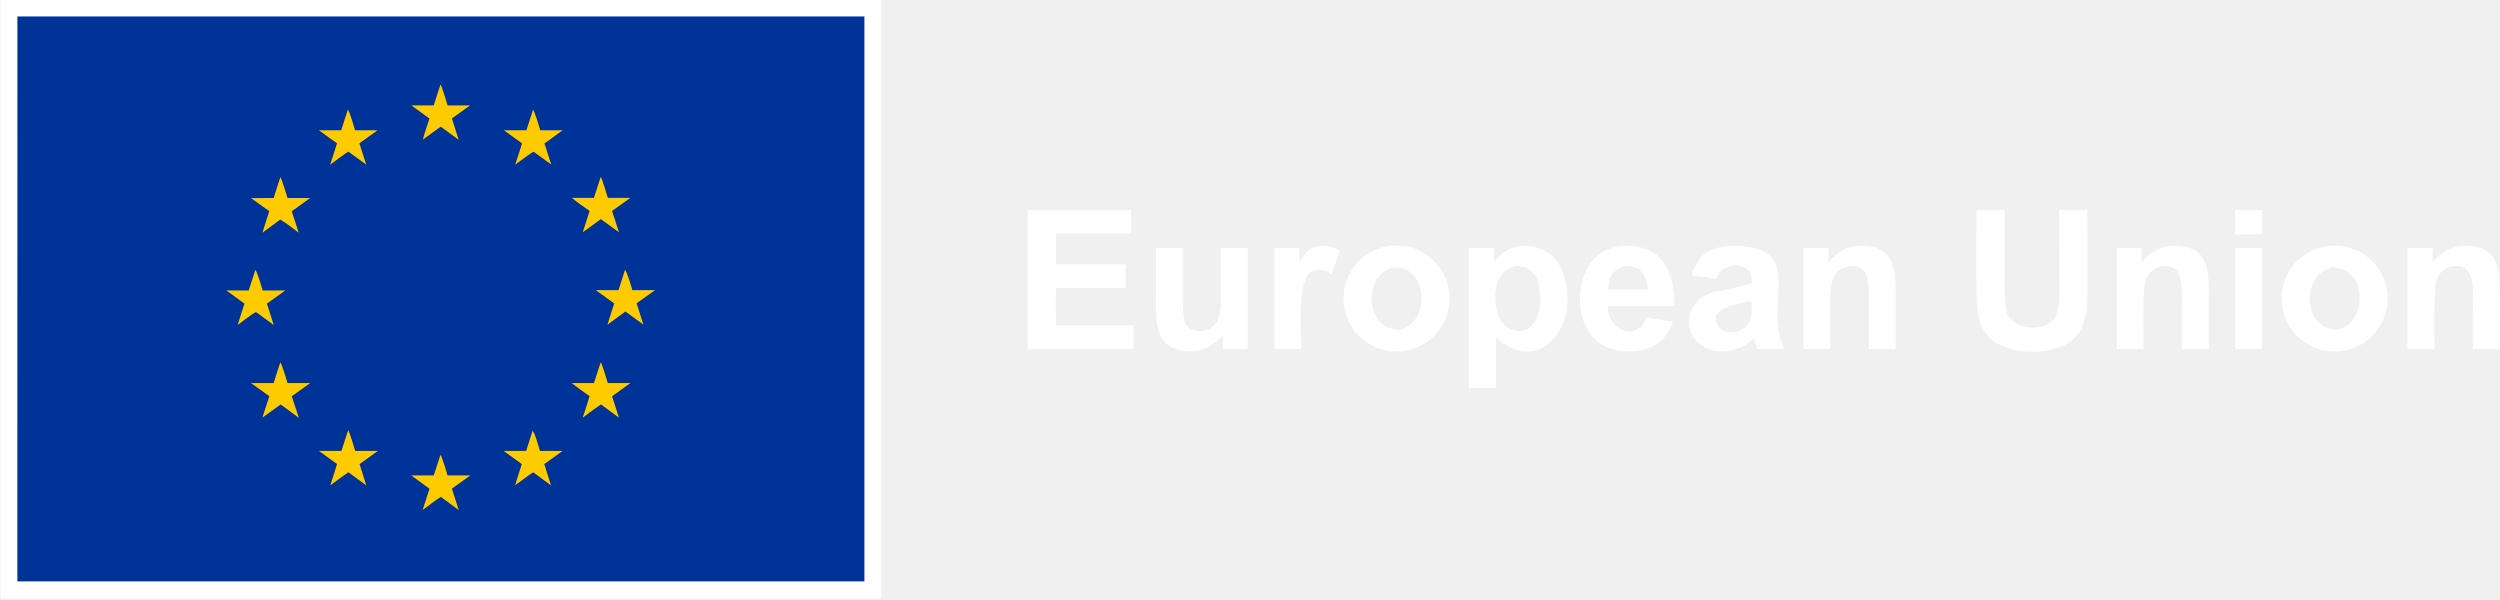
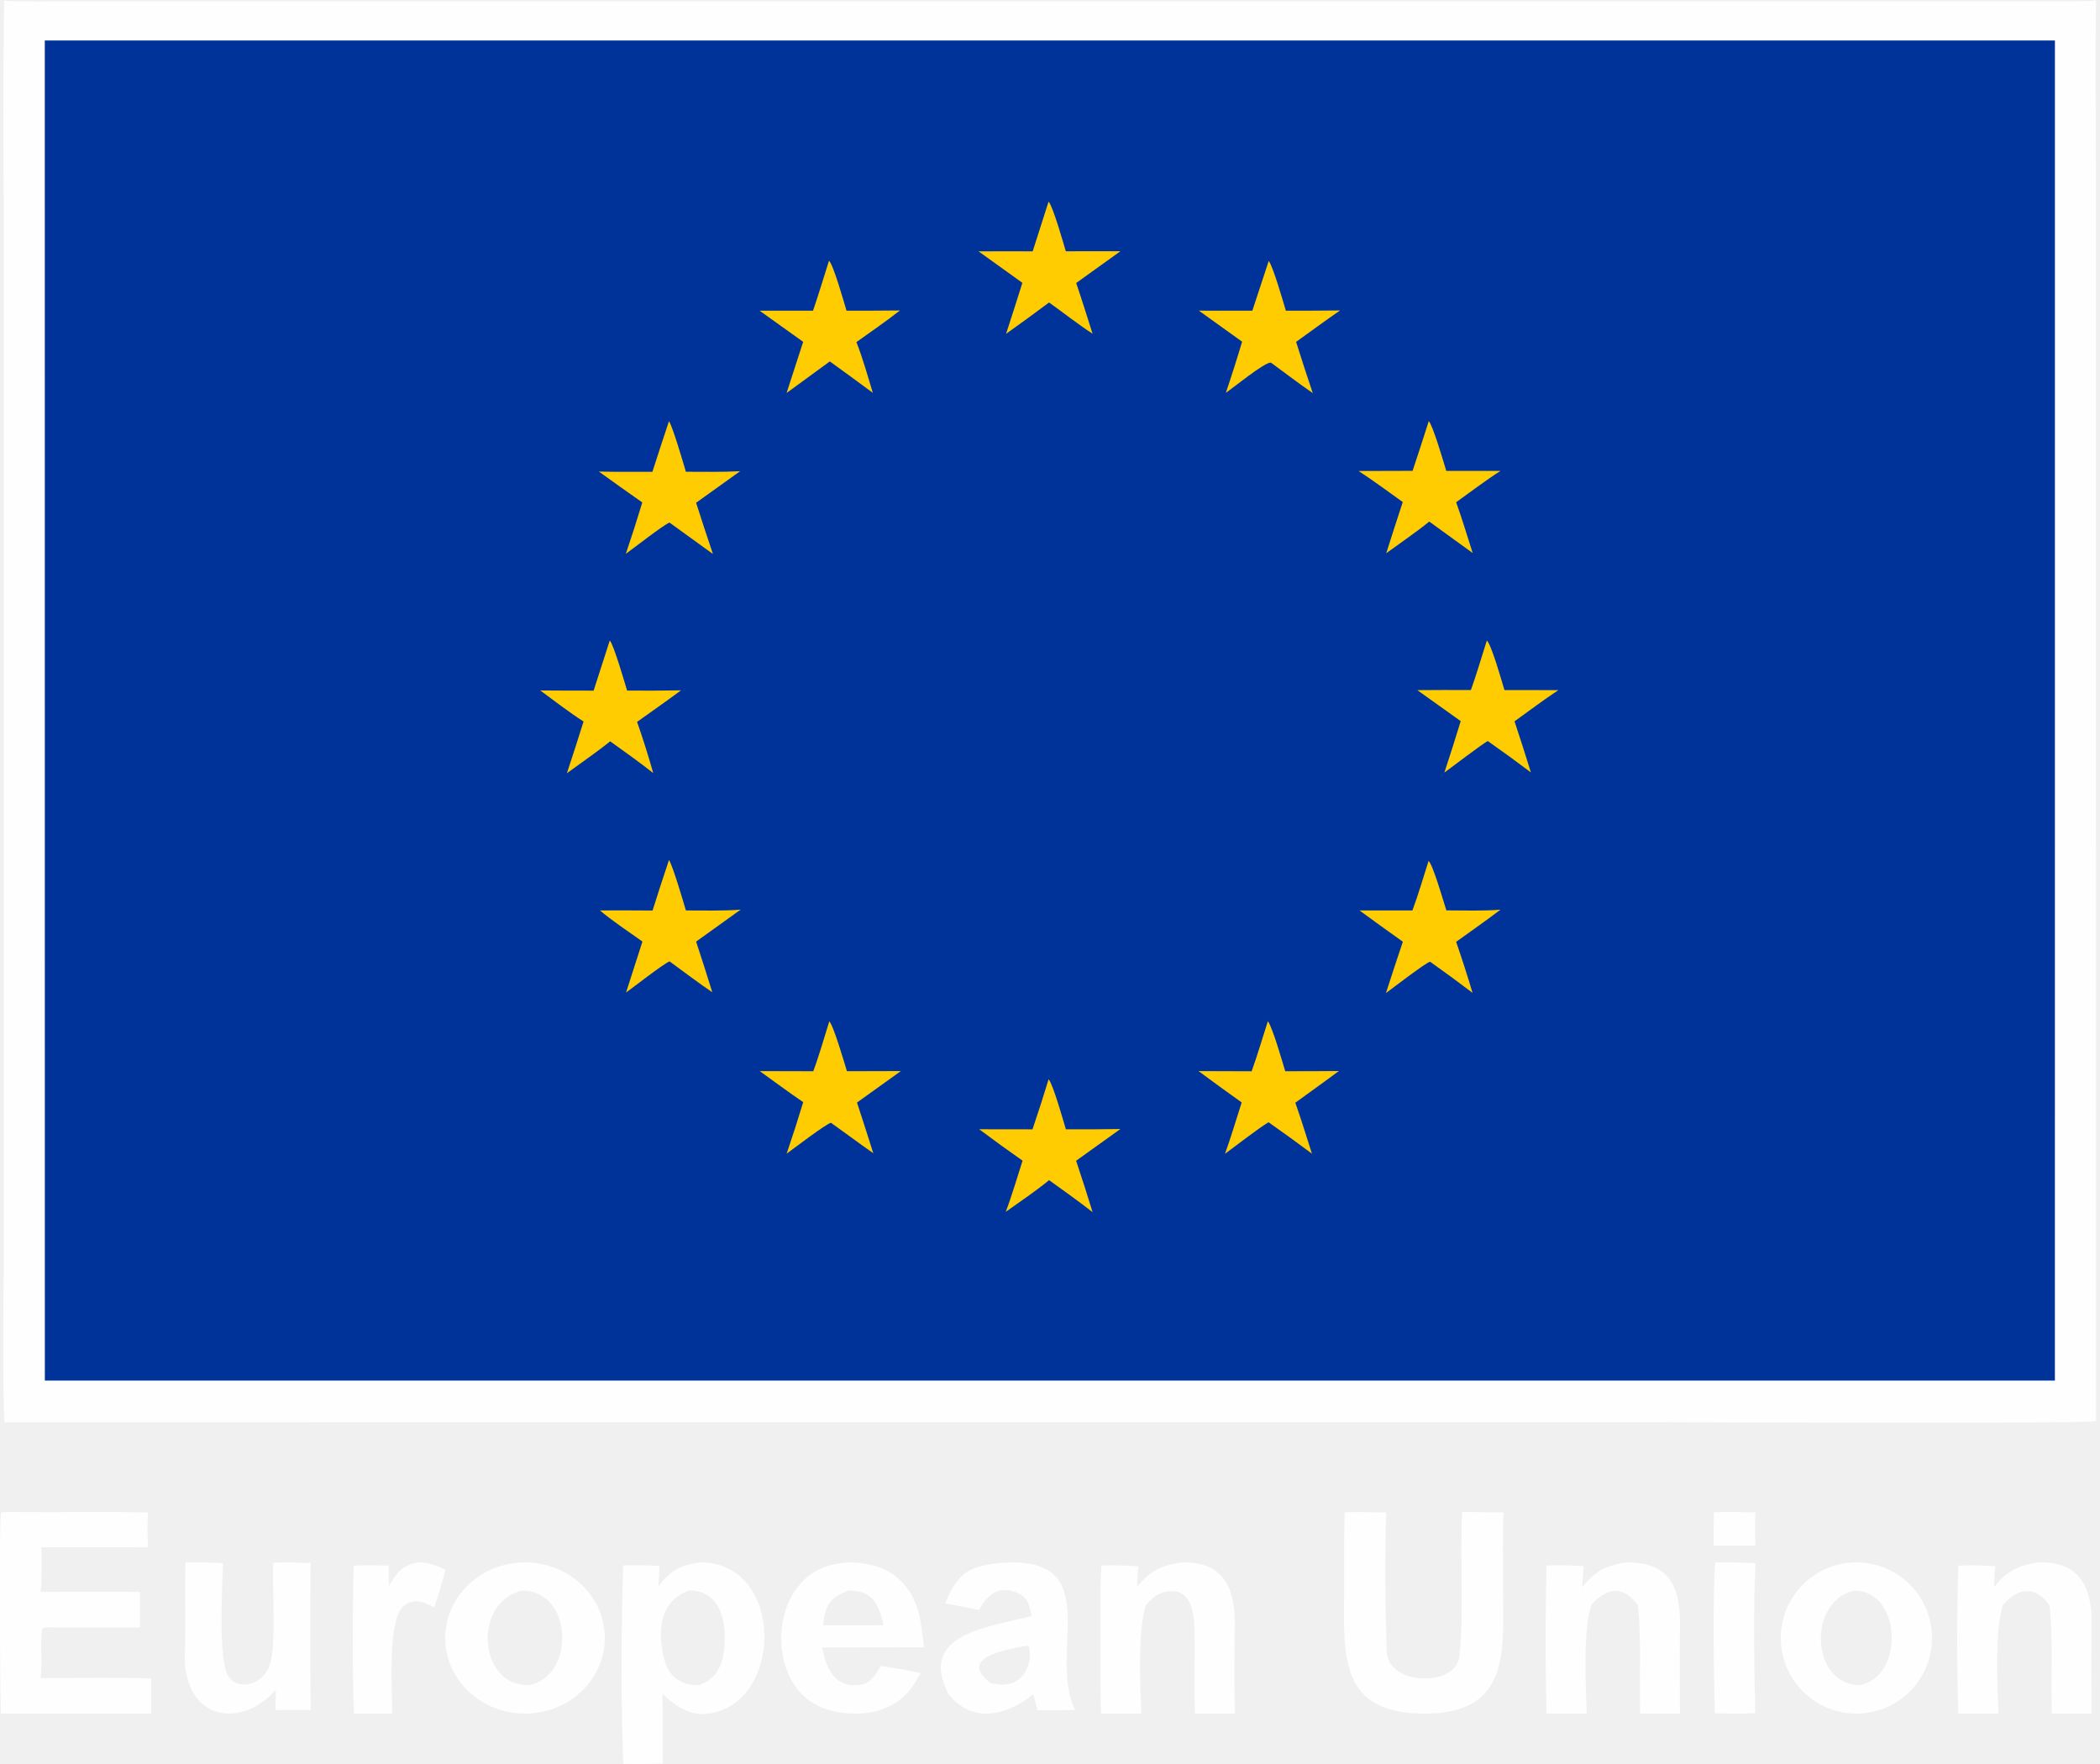
- <svg xmlns="http://www.w3.org/2000/svg" width="3464" height="830" viewBox="0 0 3464 830" fill="none">
-   <g clip-path="url(#clip0_189_7)">
-     <path d="M0.792 0H1221.03V829.194H0.792V0Z" fill="white" />
-     <path d="M24.114 22.769H1197.73V805.591H24.038L24.114 22.769Z" fill="#003398" />
-     <path d="M388.391 502.167C390.394 503.885 397.159 526.756 398.441 530.788H429.757L404.266 549.073C407.465 559.094 410.762 569.084 414.158 579.041L388.885 560.397C380.401 566.399 371.967 572.47 363.582 578.61L373.183 548.962L347.786 530.788H379.155C381.922 521.49 385.382 511.462 388.391 502.167Z" fill="#FECB00" />
-     <path d="M388.564 245.397C390.373 247.952 396.975 269.819 398.416 274.379L429.698 274.384L404.224 292.78C407.539 302.118 410.737 312.831 413.794 322.351C406.632 317.074 395.687 308.432 388.373 304.211L363.61 322.409L373.088 292.596L347.741 274.415L379.199 274.379C382.172 264.671 385.294 255.009 388.564 245.397Z" fill="#FECB00" />
-     <path d="M832.367 245.151C834.283 247.501 840.928 269.974 842.239 274.196L873.376 274.209L847.999 292.311C851.314 301.898 854.456 312.086 857.6 321.774L832.54 303.636L807.447 321.883L816.985 292.282C809.581 287.014 799.089 279.982 792.425 274.196L822.91 274.194C825.992 264.49 829.145 254.809 832.367 245.151Z" fill="#FECB00" />
-     <path d="M832.353 502.142C834.346 504.232 840.88 526.645 842.164 530.789H873.449L848.119 549.092L857.6 578.731L832.84 560.434C827.672 563.418 812.903 574.714 807.399 578.715C810.734 568.87 813.91 558.973 816.925 549.027C808.51 543.125 800.221 537.044 792.065 530.789H822.995C825.971 521.194 829.09 511.644 832.353 502.142Z" fill="#FECB00" />
-     <path d="M482.32 596.136C484.453 598.531 490.826 620.477 492.179 624.839H523.5L498.25 642.999L507.458 672.521L482.837 654.439C476.957 657.975 463.818 668.067 457.703 672.485L467.049 642.994C458.643 637.017 450.29 630.967 441.99 624.844L473.105 624.839C476.061 615.235 479.133 605.667 482.32 596.136Z" fill="#FECB00" />
-     <path d="M610.33 630.159C612.316 632.386 618.838 654.522 620.161 658.749H651.662L626.15 677.105L635.65 706.79L610.848 688.488C606.38 691.005 590.568 703.006 585.635 706.584L595.107 677.182L569.793 658.752L601.009 658.749L610.33 630.159Z" fill="#FECB00" />
-     <path d="M737.965 596.886C741.001 599.01 746.671 620.029 748.144 624.839L779.453 624.843L754.183 643.046C756.978 652.641 760.533 663.061 763.59 672.655L738.827 654.461C734.047 657.19 719.091 668.585 713.897 672.359C716.161 663.685 720.263 651.854 723.029 643.06L697.896 624.844L729.019 624.839L737.965 596.886Z" fill="#FECB00" />
-     <path d="M353.745 374.08C356.42 376.21 362.479 397.821 363.919 402.454L395.228 402.464L369.803 420.704L379.303 450.343L355.524 432.924L353.98 432.652C348.572 435.61 334.89 446.163 329.213 450.357L338.741 420.693L313.588 402.465L344.628 402.459L353.745 374.08Z" fill="#FECB00" />
-     <path d="M738.532 152.163C741.001 154.131 747.186 176.031 748.561 180.452L779.68 180.461L754.445 198.784L763.786 227.977L739.477 210.257C736.388 211.249 717.808 225.28 713.897 228.192L723.389 198.721L698.249 180.461L729.388 180.452C732.389 171.007 735.437 161.577 738.532 152.163Z" fill="#FECB00" />
-     <path d="M865.997 373.967C868.695 375.818 874.815 397.524 876.226 401.999H907.611L882.08 420.281L891.525 449.806L866.546 431.64L841.726 449.878C844.332 440.608 848.107 429.744 851.09 420.453L825.553 402.014L856.995 401.998L865.997 373.967Z" fill="#FECB00" />
-     <path d="M481.973 151.929C484.712 154.978 490.388 175.307 491.958 180.454H523.249L497.977 198.601L507.4 228.053L482.807 210.187C479.727 211.381 461.149 225.461 457.462 228.191L466.972 198.639L441.757 180.454H472.765L481.973 151.929Z" fill="#FECB00" />
-     <path d="M610.342 117.167C612.283 119.616 618.869 141.783 620.206 146.051L651.324 146.061L626.138 164.166L635.54 193.69L610.637 175.514L585.941 193.45C587.421 186.741 592.769 171.36 595.044 164.211L569.99 146.061L601.009 146.051C603.984 136.379 607.095 126.751 610.342 117.167Z" fill="#FECB00" />
-     <path d="M2108.3 340.565C2151.76 339.643 2169.71 370.064 2171.81 409.835C2174.93 469.015 2122.47 515.278 2072.72 466.986V509.634V537.235H2035.33V343.532H2070.08V363.187C2080.84 349.058 2091.1 343.338 2108.3 340.565ZM2106.41 458.792C2134.95 453.334 2136.66 420.767 2132.79 397.349C2129.89 379.805 2118.23 368.173 2099.9 368.544C2071.36 375.077 2068.93 406.182 2073.93 430.234C2077.48 447.281 2088.58 458.293 2106.41 458.792Z" fill="white" />
-     <path d="M1424 291H1567.31V323.761H1463.15V366.338H1559.81V399.174H1469.61C1466.97 399.053 1465.9 398.843 1463.42 399.963C1462.23 410.668 1463.1 438.972 1463.15 450.956H1570.73V483.668H1424V291Z" fill="white" />
-     <path d="M1928.81 340.432C1969.21 336.981 2004.75 366.922 2008.22 407.316C2011.69 447.709 1981.76 483.27 1941.37 486.754C1900.95 490.24 1865.37 460.293 1861.9 419.875C1858.43 379.458 1888.39 343.884 1928.81 340.432ZM1938.25 456.711C1983.25 449.042 1979.04 368.66 1932.1 370.535C1887.52 378.489 1890.8 457.586 1938.25 456.711Z" fill="white" />
-     <path d="M3228.66 340.426C3269.17 337.021 3304.74 367.178 3308.01 407.7C3311.27 448.222 3280.99 483.684 3240.46 486.807C3200.12 489.916 3164.87 459.816 3161.62 419.493C3158.38 379.17 3188.35 343.815 3228.66 340.426ZM3238.61 456.688C3282.08 448.121 3280.08 369.697 3231.25 370.542C3186.64 380.126 3191.52 458.411 3238.61 456.688Z" fill="white" />
-     <path d="M2738.37 291H2777.73L2777.69 374.631C2777.69 392.831 2776.8 409.825 2779.53 428.302C2783.62 456.08 2826.73 460.714 2843.74 444.913C2856.55 433.014 2853.21 393.984 2853.21 376.289L2853.15 291H2892.25V323.634C2892.24 342.207 2892.69 361.569 2892.33 380.037C2891.79 408.207 2896.17 446.177 2874.89 467.92C2849.27 494.1 2782.5 493.495 2756.92 467.907C2749.91 460.894 2744.92 452.129 2742.46 442.527C2737.57 424.084 2738.36 389.243 2738.35 369.646L2738.37 291Z" fill="white" />
-     <path d="M2397.54 340.565C2506.51 338.951 2442 418.209 2471.85 483.668H2434.87L2430.21 468.771L2429.63 469.308C2406.46 490.276 2370.73 495.167 2348.46 470.292C2326.51 437.761 2350.58 406.25 2385.08 402.524C2395.73 401.373 2417.32 395.715 2427.17 392.164C2427.17 388.789 2427.36 383.057 2426.11 380.01C2420.85 367.196 2403.37 365.584 2392.07 370.278C2383.55 373.815 2381.25 378.666 2378.1 386.607C2366.99 384.54 2355.23 383.064 2344 381.476C2353.62 351.658 2367.46 343.446 2397.54 340.565ZM2386.29 457.582C2400.79 464.223 2417.42 459.168 2424.76 444.354C2427.55 438.708 2427.79 424.512 2426.92 418.157L2425.65 416.979L2424.44 417.226C2410.22 420.841 2387.34 423.144 2378.67 435.682C2373.93 442.531 2380.66 453.216 2386.29 457.582Z" fill="white" />
-     <path d="M2247.96 340.565C2249.39 340.526 2250.83 340.505 2252.27 340.504C2305.03 340.481 2320.06 377.45 2320.09 424.087H2227.2C2227.57 426.977 2227.99 429.737 2228.5 432.706C2232.34 455.293 2261.5 470.241 2277.04 448.79C2278.76 446.418 2280.09 442.765 2281.19 439.913L2305.86 443.79L2318.4 445.866C2315.67 452.435 2313.1 457.447 2309.06 463.348C2290 491.751 2240.57 493.429 2214.79 474.432C2183.93 451.686 2181.84 393.834 2204.05 364.442C2215.48 349.308 2229.65 342.981 2247.96 340.565ZM2228.11 401.165H2258.36H2283.43C2281.41 382.229 2274.59 367.669 2252.8 368.533C2234.49 372.533 2229.42 383.512 2228.11 401.165Z" fill="white" />
-     <path d="M2574.06 340.565C2575.09 340.54 2576.12 340.523 2577.15 340.514C2631.18 340.041 2626.5 381.7 2626.53 420.731L2626.5 483.668H2589.19L2589.26 426.871C2589.27 414.081 2591.12 385.4 2582.77 375.619C2579.1 371.307 2573.79 368.734 2568.13 368.526C2557.63 368.038 2551.26 371.706 2544.02 378.447C2534.04 393.294 2536.21 415.09 2536.02 432.487C2535.85 449.472 2536.09 466.672 2536.14 483.668H2498.88V343.532H2533.52V363.302C2546.07 348.98 2555.44 343.327 2574.06 340.565Z" fill="white" />
-     <path d="M3008 340.565L3009.33 340.532C3064.65 339.396 3060.43 379.692 3060.45 420.318L3060.42 483.668H3023.1L3023.19 427.153C3023.2 413.983 3025.08 385.258 3016.47 375.364C3012.84 371.245 3007.7 368.775 3002.22 368.52C2991.51 368.069 2985.33 371.606 2977.91 378.475C2974.43 383.504 2971.91 389.386 2971.39 395.471C2968.96 424.056 2969.98 455.012 2970.06 483.668H2932.84V343.532H2967.44V363.326C2979.98 349.006 2989.37 343.312 3008 340.565Z" fill="white" />
-     <path d="M3411.11 340.565C3412.23 340.535 3413.36 340.515 3414.49 340.505C3468.13 340.078 3463.57 381.808 3463.6 420.731L3463.57 483.668H3426.3L3426.37 427.606C3426.38 409.38 3431.4 369.484 3405.12 368.524C3394.83 368.148 3388.35 371.66 3381.14 378.389C3377.68 383.476 3375.15 388.857 3374.6 394.99C3372.05 423.67 3373.12 454.913 3373.21 483.668H3335.92V343.532H3370.59V363.293C3383.12 348.974 3392.53 343.347 3411.11 340.565Z" fill="white" />
-     <path d="M1601.75 343.532H1638.93L1638.85 399.985C1638.85 414.177 1638.43 427.229 1640.63 441.73C1643.03 461.4 1670.33 463.21 1681.93 451.059C1692.01 440.501 1691.87 424.403 1691.93 410.686C1692.02 388.309 1691.92 365.897 1691.86 343.532H1728.85V390.634V483.668H1694.44V463.596C1692.62 465.857 1690.69 468.023 1688.64 470.086C1677.68 481.248 1663.22 486.84 1647.81 486.667C1596.86 486.094 1601.59 440.581 1601.63 405.748L1601.75 343.532Z" fill="white" />
-     <path d="M1827.77 340.565C1840.35 340.169 1845.75 341.957 1856.65 347.192L1845.18 379.318C1839.6 376.436 1833.98 373.617 1827.53 373.583C1822.05 373.555 1817.16 375.435 1813.33 379.39C1798.43 394.804 1802.94 460.385 1803.01 483.668H1782.36H1765.84V343.532H1800.35V362.773C1808.57 350.461 1812.87 343.983 1827.77 340.565Z" fill="white" />
-     <path d="M3096.9 343.532H3134.16L3134.09 483.667L3096.9 483.668V343.532Z" fill="white" />
-     <path d="M3096.9 291H3134.16V324.749H3096.9V291Z" fill="white" />
+ <svg xmlns="http://www.w3.org/2000/svg" width="250" height="210" viewBox="0 0 250 210" fill="none">
+   <g clip-path="url(#clip0_188_187)">
+     <path d="M0.497 0.066C1.686 0.255 7.57 0.15 8.986 0.147L26.955 0.146L91.703 0.148L198.485 0.147L232.274 0.151L243.005 0.153C245.028 0.154 247.56 0.218 249.53 0.06C249.417 6.86 249.515 13.939 249.515 20.755L249.517 60.148L249.534 169.171C248.683 169.529 200.694 169.311 196.588 169.311L0.519 169.318C0.234 161.95 0.469 153.033 0.469 145.527L0.468 100.033L0.464 34.755C0.463 23.328 0.307 11.458 0.497 0.066Z" fill="#FEFEFE" />
+     <path d="M5.333 4.822L244.634 4.819L244.63 164.351H5.339L5.333 4.822Z" fill="#00339A" />
+     <path d="M124.834 128.485C125.355 129.054 126.606 133.495 126.891 134.441C129.053 134.452 131.217 134.441 133.379 134.407L128.109 138.185C128.79 140.215 129.445 142.255 130.072 144.305C128.41 143.005 126.607 141.734 124.893 140.493C123.414 141.714 121.305 143.155 119.73 144.268C120.422 142.469 121.129 140.048 121.734 138.176C119.994 136.955 118.274 135.709 116.572 134.435L122.917 134.444C123.588 132.468 124.228 130.481 124.834 128.485Z" fill="#FECC00" />
+     <path d="M124.831 24.002C125.385 24.649 126.57 28.883 126.881 29.911L133.388 29.906L128.117 33.691C128.793 35.668 129.427 37.732 130.068 39.726C128.584 38.785 126.407 37.092 124.891 36.009C123.198 37.273 121.491 38.518 119.769 39.742C120.43 37.723 121.078 35.699 121.712 33.67L116.494 29.923C118.641 29.909 120.789 29.908 122.937 29.92L124.831 24.002Z" fill="#FECC00" />
+     <path d="M79.641 102.382C80.136 103.175 81.335 107.33 81.655 108.387C83.676 108.389 86.197 108.452 88.167 108.291L82.869 112.096C83.534 114.099 84.176 116.109 84.797 118.127C83.151 117.016 81.328 115.63 79.708 114.451C78.853 114.824 75.531 117.443 74.529 118.161L76.481 112.089C75.023 111.052 72.716 109.503 71.424 108.385C73.511 108.375 75.598 108.379 77.685 108.396C78.319 106.385 78.971 104.381 79.641 102.382Z" fill="#FECC00" />
+     <path d="M98.725 121.593C99.227 122.067 100.525 126.551 100.826 127.523L107.25 127.506L102.023 131.256C102.682 133.264 103.329 135.276 103.965 137.292C102.284 136.116 100.608 134.858 98.923 133.664C98.355 133.781 94.473 136.744 93.648 137.344C94.342 135.31 95 133.264 95.62 131.207C93.92 130.057 92.123 128.714 90.443 127.511L96.82 127.527C97.482 125.76 98.147 123.427 98.725 121.593Z" fill="#FECC00" />
+     <path d="M150.935 121.575C151.498 122.312 152.671 126.432 153.002 127.525C155.132 127.528 157.262 127.521 159.392 127.502C157.692 128.77 155.923 130.022 154.205 131.276C154.895 133.22 155.546 135.369 156.186 137.344C154.481 136.07 152.757 134.821 151.014 133.599C149.688 134.413 147.183 136.371 145.832 137.358C146.531 135.426 147.188 133.216 147.82 131.242C146.093 130.016 144.38 128.771 142.682 127.509L149.004 127.531C149.678 125.669 150.324 123.481 150.935 121.575Z" fill="#FECC00" />
+     <path d="M170.068 102.493C170.573 102.892 171.861 107.367 172.185 108.38C174.122 108.385 176.76 108.462 178.628 108.292C176.95 109.576 175.071 110.881 173.348 112.124C174.044 114.135 174.697 116.16 175.306 118.199C173.642 116.935 171.956 115.699 170.25 114.491C169.832 114.534 165.695 117.702 164.992 118.227C165.648 116.183 166.321 114.144 167.006 112.11C165.278 110.883 163.559 109.642 161.849 108.389L168.145 108.387C168.815 106.602 169.477 104.338 170.068 102.493Z" fill="#FECC00" />
+     <path d="M98.692 31.035C99.238 31.577 100.485 36.033 100.775 36.985C102.896 36.992 105.016 36.984 107.137 36.961C105.551 38.209 103.609 39.537 101.952 40.728C102.661 42.489 103.356 44.943 103.907 46.767C102.208 45.51 100.502 44.263 98.787 43.026L93.641 46.786L95.615 40.695L90.425 36.985L96.789 36.987C97.452 35.056 98.072 32.989 98.692 31.035Z" fill="#FECC00" />
+     <path d="M72.592 76.251C73.046 76.703 74.389 81.339 74.656 82.215C76.796 82.23 78.937 82.219 81.076 82.182C79.376 83.445 77.57 84.702 75.843 85.94C76.547 87.951 77.188 89.983 77.766 92.034C76.172 90.762 74.306 89.46 72.64 88.251C71.175 89.444 69.051 90.905 67.487 92.052C68.165 90.006 68.826 87.954 69.47 85.897C67.826 84.839 65.891 83.369 64.314 82.195C66.419 82.225 68.561 82.211 70.67 82.217L72.592 76.251Z" fill="#FECC00" />
+     <path d="M79.641 50.139C80.141 50.96 81.329 55.084 81.654 56.161C83.745 56.163 86.046 56.209 88.114 56.093L82.869 59.851C83.52 61.891 84.188 63.924 84.874 65.952L79.7 62.209C78.891 62.557 75.472 65.236 74.503 65.93C75.193 63.903 75.847 61.864 76.463 59.813C74.728 58.6 73.004 57.374 71.289 56.134C73.348 56.194 75.593 56.159 77.667 56.167C78.312 54.154 78.97 52.144 79.641 50.139Z" fill="#FECC00" />
+     <path d="M151.036 31.069C151.545 31.665 152.786 36.029 153.079 36.99C155.23 36.992 157.381 36.981 159.53 36.96C157.793 38.154 156.018 39.467 154.299 40.7C154.936 42.739 155.598 44.771 156.281 46.795C154.684 45.707 152.897 44.333 151.315 43.18C151.305 43.176 151.294 43.17 151.283 43.169C150.549 43.115 146.826 46.154 145.932 46.77C146.616 44.752 147.263 42.72 147.871 40.677L142.723 36.983L149.089 36.987L151.036 31.069Z" fill="#FECC00" />
+     <path d="M170.091 50.137C170.574 50.6 171.888 55.127 172.175 56.059L178.627 56.062C176.967 57.117 174.978 58.624 173.35 59.791C174.047 61.724 174.69 63.867 175.321 65.837L170.148 62.091C168.775 63.226 166.523 64.765 165.029 65.859C165.672 63.825 166.328 61.794 166.996 59.768C165.277 58.535 163.499 57.223 161.736 56.071L168.166 56.053C168.821 54.085 169.462 52.114 170.091 50.137Z" fill="#FECC00" />
+     <path d="M177.005 76.251C177.579 76.79 178.806 81.196 179.1 82.15L185.518 82.16C183.843 83.259 181.949 84.69 180.301 85.873C180.972 87.894 181.622 89.922 182.25 91.957C180.561 90.681 178.849 89.434 177.114 88.219C176.651 88.429 172.647 91.455 171.949 91.975C172.62 89.939 173.269 87.897 173.894 85.847L168.726 82.159C170.84 82.129 172.99 82.149 175.107 82.15C175.765 80.323 176.406 78.125 177.005 76.251Z" fill="#FECC00" />
+     <path d="M83.172 186.002C93.605 185.766 93.366 203.33 83.907 204.053C82.023 204.198 80.138 202.906 78.854 201.635C78.928 203.247 78.884 205.297 78.889 206.943L78.906 209.956C77.393 210.022 75.733 209.994 74.207 209.995C73.921 203.374 73.943 193.03 74.201 186.36C75.757 186.319 76.947 186.328 78.501 186.41C78.481 187.191 78.417 188.036 78.373 188.822C79.891 186.942 80.88 186.407 83.172 186.002ZM83.239 200.615C85.67 199.721 86.184 197.699 86.275 195.312C86.385 192.459 85.414 189.294 82.02 189.343C78.349 190.682 78.193 194.622 79.213 197.939C79.777 199.773 81.339 200.667 83.239 200.615Z" fill="#FEFEFE" />
+     <path d="M0.119 180.046C0.826 179.983 1.633 180.004 2.353 180.011C7.427 180.058 12.53 179.928 17.601 180.064C17.551 181.582 17.535 182.687 17.616 184.196L4.948 184.203C4.98 185.586 5.006 188.228 4.826 189.517C8.772 189.496 12.718 189.495 16.664 189.514C16.643 190.903 16.672 192.344 16.68 193.737L6.379 193.742C5.776 193.715 5.609 193.676 5.018 193.857C4.74 195.642 5.084 197.851 4.828 199.782C9.07 199.768 13.801 199.66 18 199.814C17.96 201.185 17.988 202.617 17.996 203.993L0.118 204C-0.053 198.017 0.02 192.045 0.003 186.058C-0.002 184.049 -0.016 182.054 0.119 180.046Z" fill="#FEFEFE" />
+     <path d="M220.074 186.048C225.002 185.538 229.417 189.11 229.947 194.035C230.479 198.961 226.928 203.391 222.003 203.943C217.05 204.499 212.588 200.922 212.052 195.965C211.519 191.009 215.116 186.562 220.074 186.048ZM221.375 200.607C226.864 199.613 226.305 189.15 220.648 189.373C215.186 190.729 215.555 200.54 221.375 200.607Z" fill="#FEFEFE" />
+     <path d="M61.51 186.049C66.696 185.536 71.35 189.077 71.939 193.985C72.527 198.891 68.829 203.332 63.654 203.932C58.415 204.54 53.657 200.984 53.062 196.015C52.466 191.047 56.261 186.571 61.51 186.049ZM63.016 200.598C68.58 199.506 68.2 189.155 62.022 189.38C56.224 190.937 56.982 200.82 63.016 200.598Z" fill="#FEFEFE" />
+     <path d="M160.077 180.034C161.768 179.99 163.332 180.022 165.019 180.062C164.841 185.48 164.902 191.186 165.086 196.594C165.227 200.71 173.35 200.862 173.737 197.182C174.328 191.56 173.761 185.692 174.069 180L179 180.044C178.921 181.307 178.931 182.623 178.923 183.893L178.926 188.132C178.914 196.166 180.19 204.26 169.105 203.994C159.592 203.765 159.969 197.266 160.013 189.8C160.031 186.59 159.968 183.276 160.077 180.034Z" fill="#FEFEFE" />
+     <path d="M118.88 186.073C131.873 184.974 124.736 196.598 127.911 203.383L128 203.571L123.541 203.605C123.322 202.971 123.173 202.355 123.006 201.708C119.894 204.215 115.819 205.255 112.957 201.741C108.987 194.297 118.368 193.648 122.815 192.362C122.562 191.317 122.462 190.359 121.476 189.812C119.188 188.543 117.62 189.665 116.55 191.671C115.276 191.381 113.804 191.129 112.508 190.872C114.021 187.346 115.191 186.499 118.88 186.073ZM117.973 200.373C120.228 200.943 122.045 200.177 122.553 197.653C122.646 197.198 122.654 196.361 122.436 195.945C122.358 195.945 122.076 195.939 122.011 195.956C119.96 196.35 113.812 197.332 117.973 200.373Z" fill="#FEFEFE" />
+     <path d="M100.597 186.024C102.499 185.876 104.983 186.401 106.478 187.542C109.442 189.799 109.602 192.875 110 196.111L97.876 196.131C98.311 198.352 99.245 201.153 102.582 200.539C103.705 200.334 104.338 199.249 104.849 198.337C105.743 198.492 106.677 198.617 107.578 198.749L109.599 199.193C109.338 199.651 109.069 200.102 108.789 200.546C107.705 202.219 105.951 203.395 103.934 203.797C101.539 204.283 98.445 203.908 96.491 202.562C91.293 198.981 91.922 188.806 98.227 186.529C99.024 186.241 99.773 186.137 100.597 186.024ZM101.868 193.49L105.213 193.48C104.566 191.073 104.045 189.355 101.039 189.356C98.698 190.177 98.269 191.184 97.971 193.484L101.868 193.49Z" fill="#FEFEFE" />
+     <path d="M140.588 186.01C145.491 185.802 147.039 188.899 146.993 193.265C146.956 196.815 146.949 200.442 147 203.991L142.255 204C142.146 200.934 142.251 197.878 142.217 194.756C142.198 192.92 142.193 189.356 139.425 189.429C138.058 189.465 137.347 190.06 136.437 191.047C135.454 193.699 135.7 200.937 135.896 203.991L131.093 203.997C130.963 201.224 131.024 198.067 131.018 195.265C131.011 192.435 130.948 189.183 131.112 186.387C132.648 186.309 133.992 186.368 135.524 186.46C135.43 187.2 135.403 188.158 135.358 188.918C137.009 186.964 138.177 186.387 140.588 186.01Z" fill="#FEFEFE" />
+     <path d="M242.581 186.011C247.332 185.793 249.04 188.739 248.999 193.091C248.965 196.708 248.967 200.376 248.996 203.993L244.261 204C244.12 200.029 244.433 194.914 243.987 191.126L243.931 191.046C242.265 188.706 240.242 189.02 238.46 191.061C237.446 193.894 237.795 200.772 237.907 203.991L233.128 203.993C232.96 198.845 232.953 191.52 233.134 186.386C234.664 186.304 236.022 186.367 237.548 186.457C237.452 187.195 237.423 188.175 237.379 188.935C238.971 186.993 240.219 186.381 242.581 186.011Z" fill="#FEFEFE" />
+     <path d="M193.567 186.001C198.696 185.929 200.048 188.844 199.999 193.475C199.961 196.955 199.966 200.512 199.994 203.993L195.26 204C195.113 200.075 195.439 194.814 194.977 191.1C193.307 188.818 191.532 188.906 189.563 190.88C188.378 193.497 188.8 200.859 188.899 203.991L184.118 203.995C183.958 198.696 183.963 191.67 184.121 186.376C185.658 186.294 187.008 186.358 188.541 186.447C188.458 187.258 188.415 188.135 188.357 188.953C189.934 186.998 191.203 186.375 193.567 186.001Z" fill="#FEFEFE" />
+     <path d="M32.523 186.041C34.065 185.969 35.46 186.02 36.996 186.068C36.925 187.891 36.95 189.859 36.941 191.693C36.914 195.653 36.934 199.613 37 203.571L32.805 203.577C32.795 202.806 32.825 201.975 32.838 201.199C28.186 206.235 21.733 204.299 22.009 196.847C22.139 193.32 21.985 189.586 22.09 186.007C23.654 185.995 24.98 185.986 26.549 186.101C26.471 188.677 25.93 197.84 27.221 199.615C27.616 200.156 28.163 200.469 28.803 200.528C29.688 200.607 30.62 200.247 31.257 199.589C31.674 199.159 32.018 198.608 32.178 198.01C32.903 195.29 32.402 189.187 32.523 186.041Z" fill="#FEFEFE" />
+     <path d="M49.648 186C51.078 185.995 51.738 186.279 53 186.861C52.813 187.984 52.065 190.191 51.704 191.359C51.058 191.036 50.405 190.671 49.681 190.633C49.049 190.595 48.429 190.828 47.964 191.275C46.138 193.037 46.674 201.11 46.69 203.991L43.859 204L42.13 203.988C41.95 198.672 41.968 191.696 42.117 186.385C43.248 186.303 45.097 186.37 46.28 186.375L46.286 188.821C47.342 187.136 47.713 186.48 49.648 186Z" fill="#FEFEFE" />
+     <path d="M204.168 186.002C205.855 185.995 207.306 186 209 186.102C208.705 190.841 208.834 199.113 208.969 203.937C207.7 204.05 205.486 203.977 204.148 203.973C204.009 199.134 203.891 190.67 204.168 186.002Z" fill="#FEFEFE" />
+     <path d="M204.034 180.043C205.61 179.956 207.392 180.023 208.984 180.049C208.9 181.568 208.895 182.472 209 183.987C207.358 184.013 205.658 183.992 204.011 183.989C203.991 182.673 203.998 181.358 204.034 180.043Z" fill="#FEFEFE" />
  </g>
  <defs>
-     <clipPath id="clip0_189_7">
-       <rect width="3464" height="830" fill="white" />
+     <clipPath id="clip0_188_187">
+       <rect width="250" height="210" fill="white" />
    </clipPath>
  </defs>
</svg>
